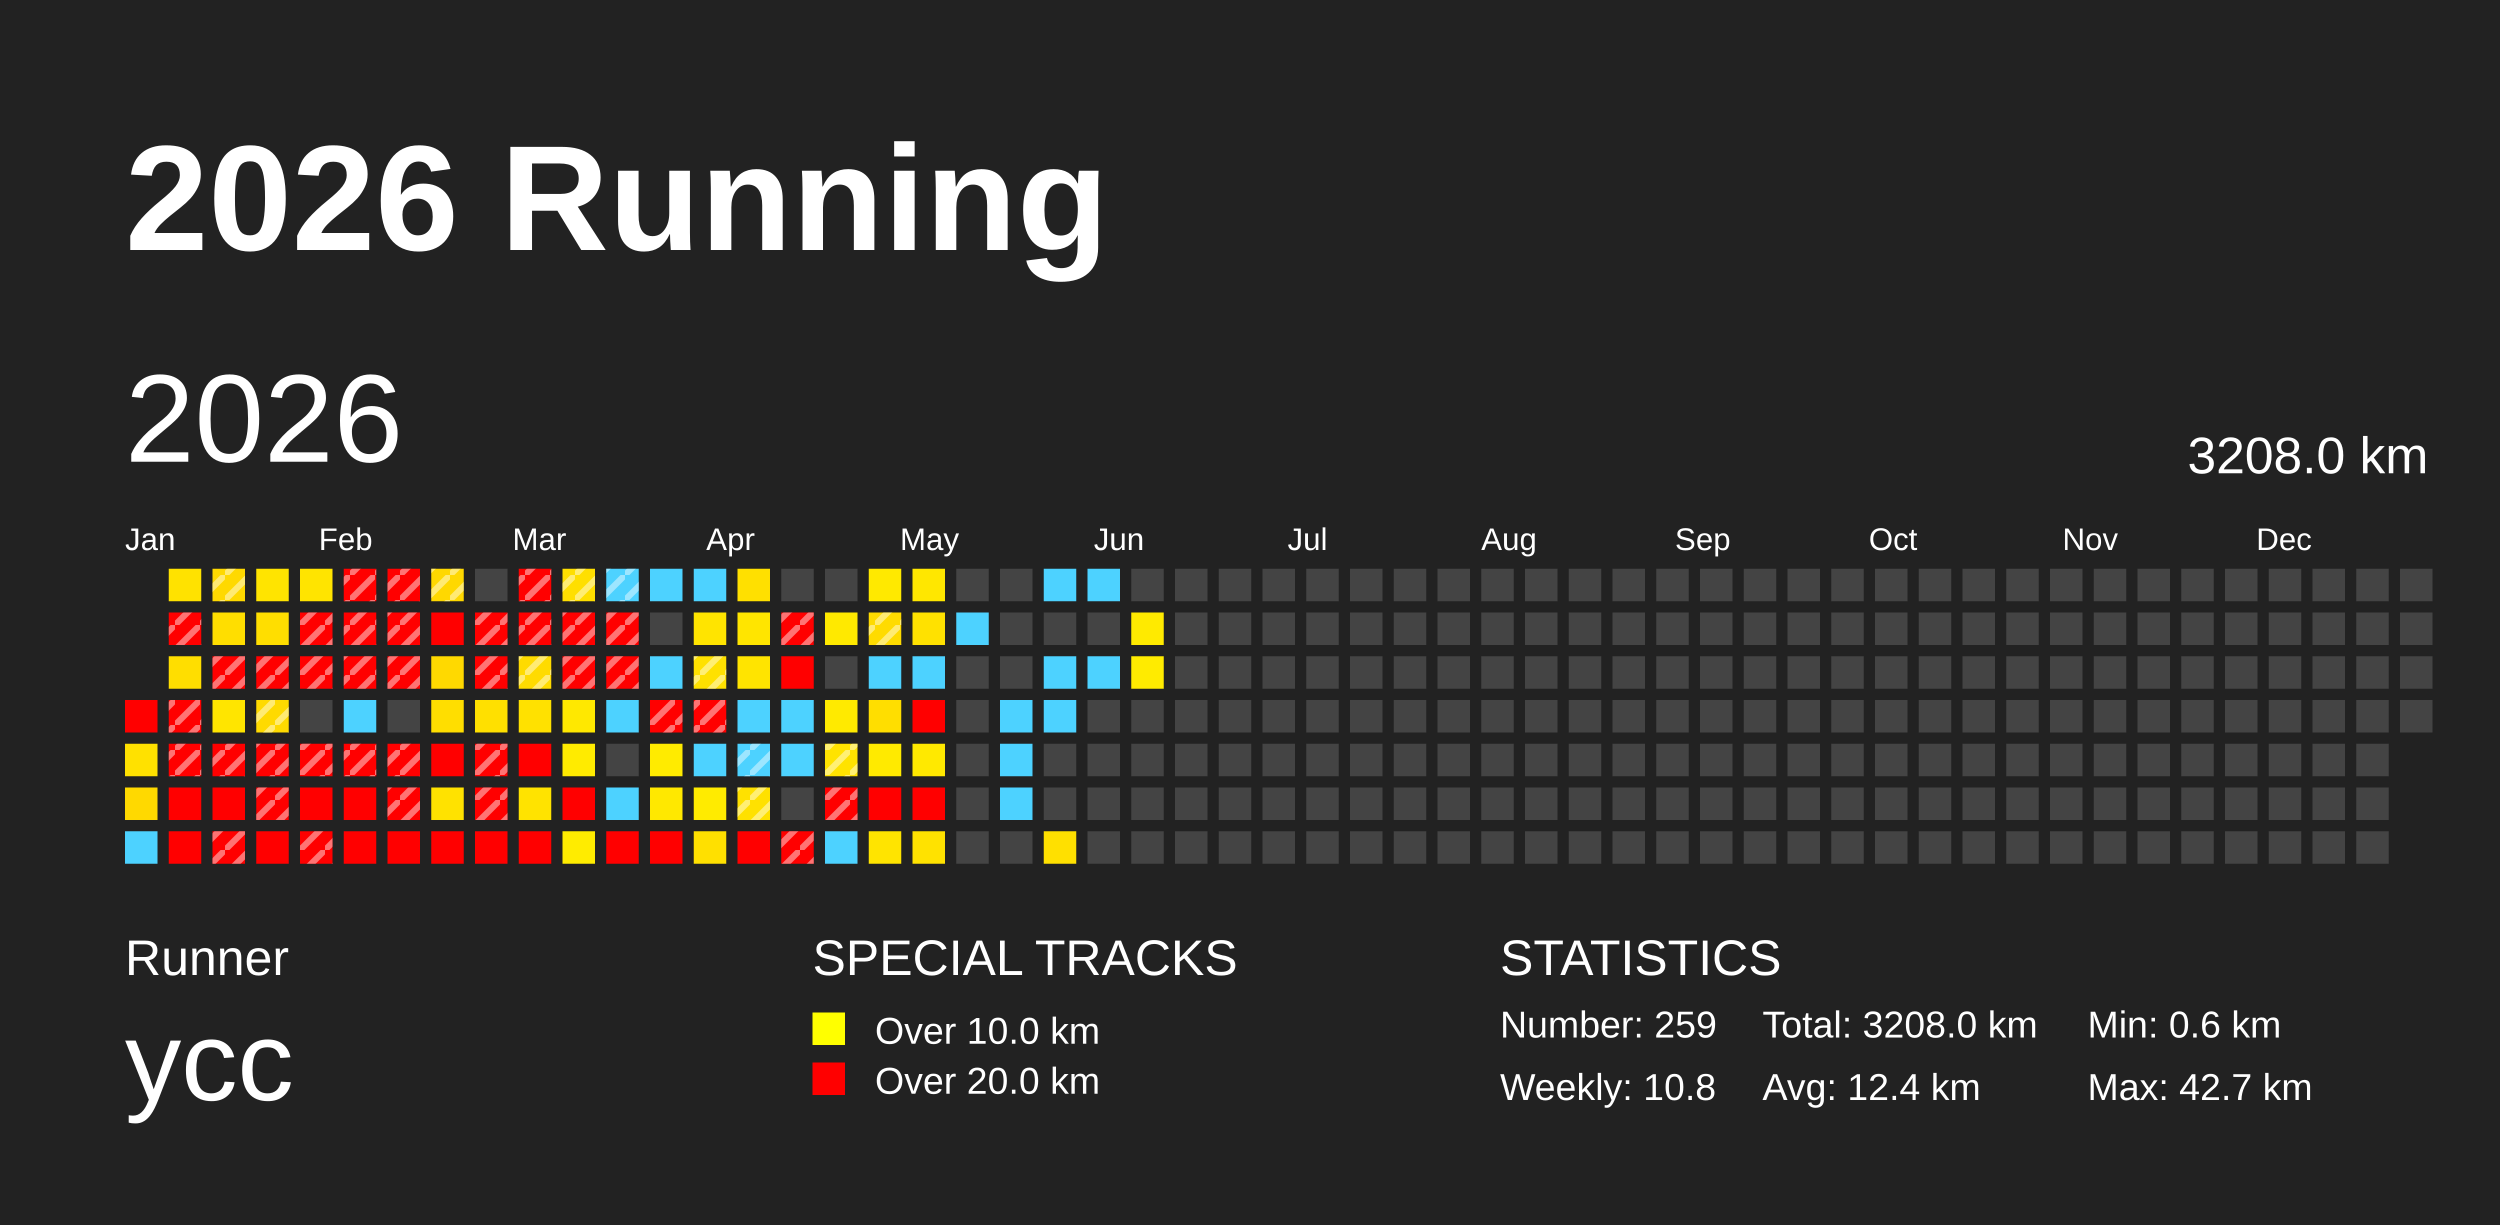
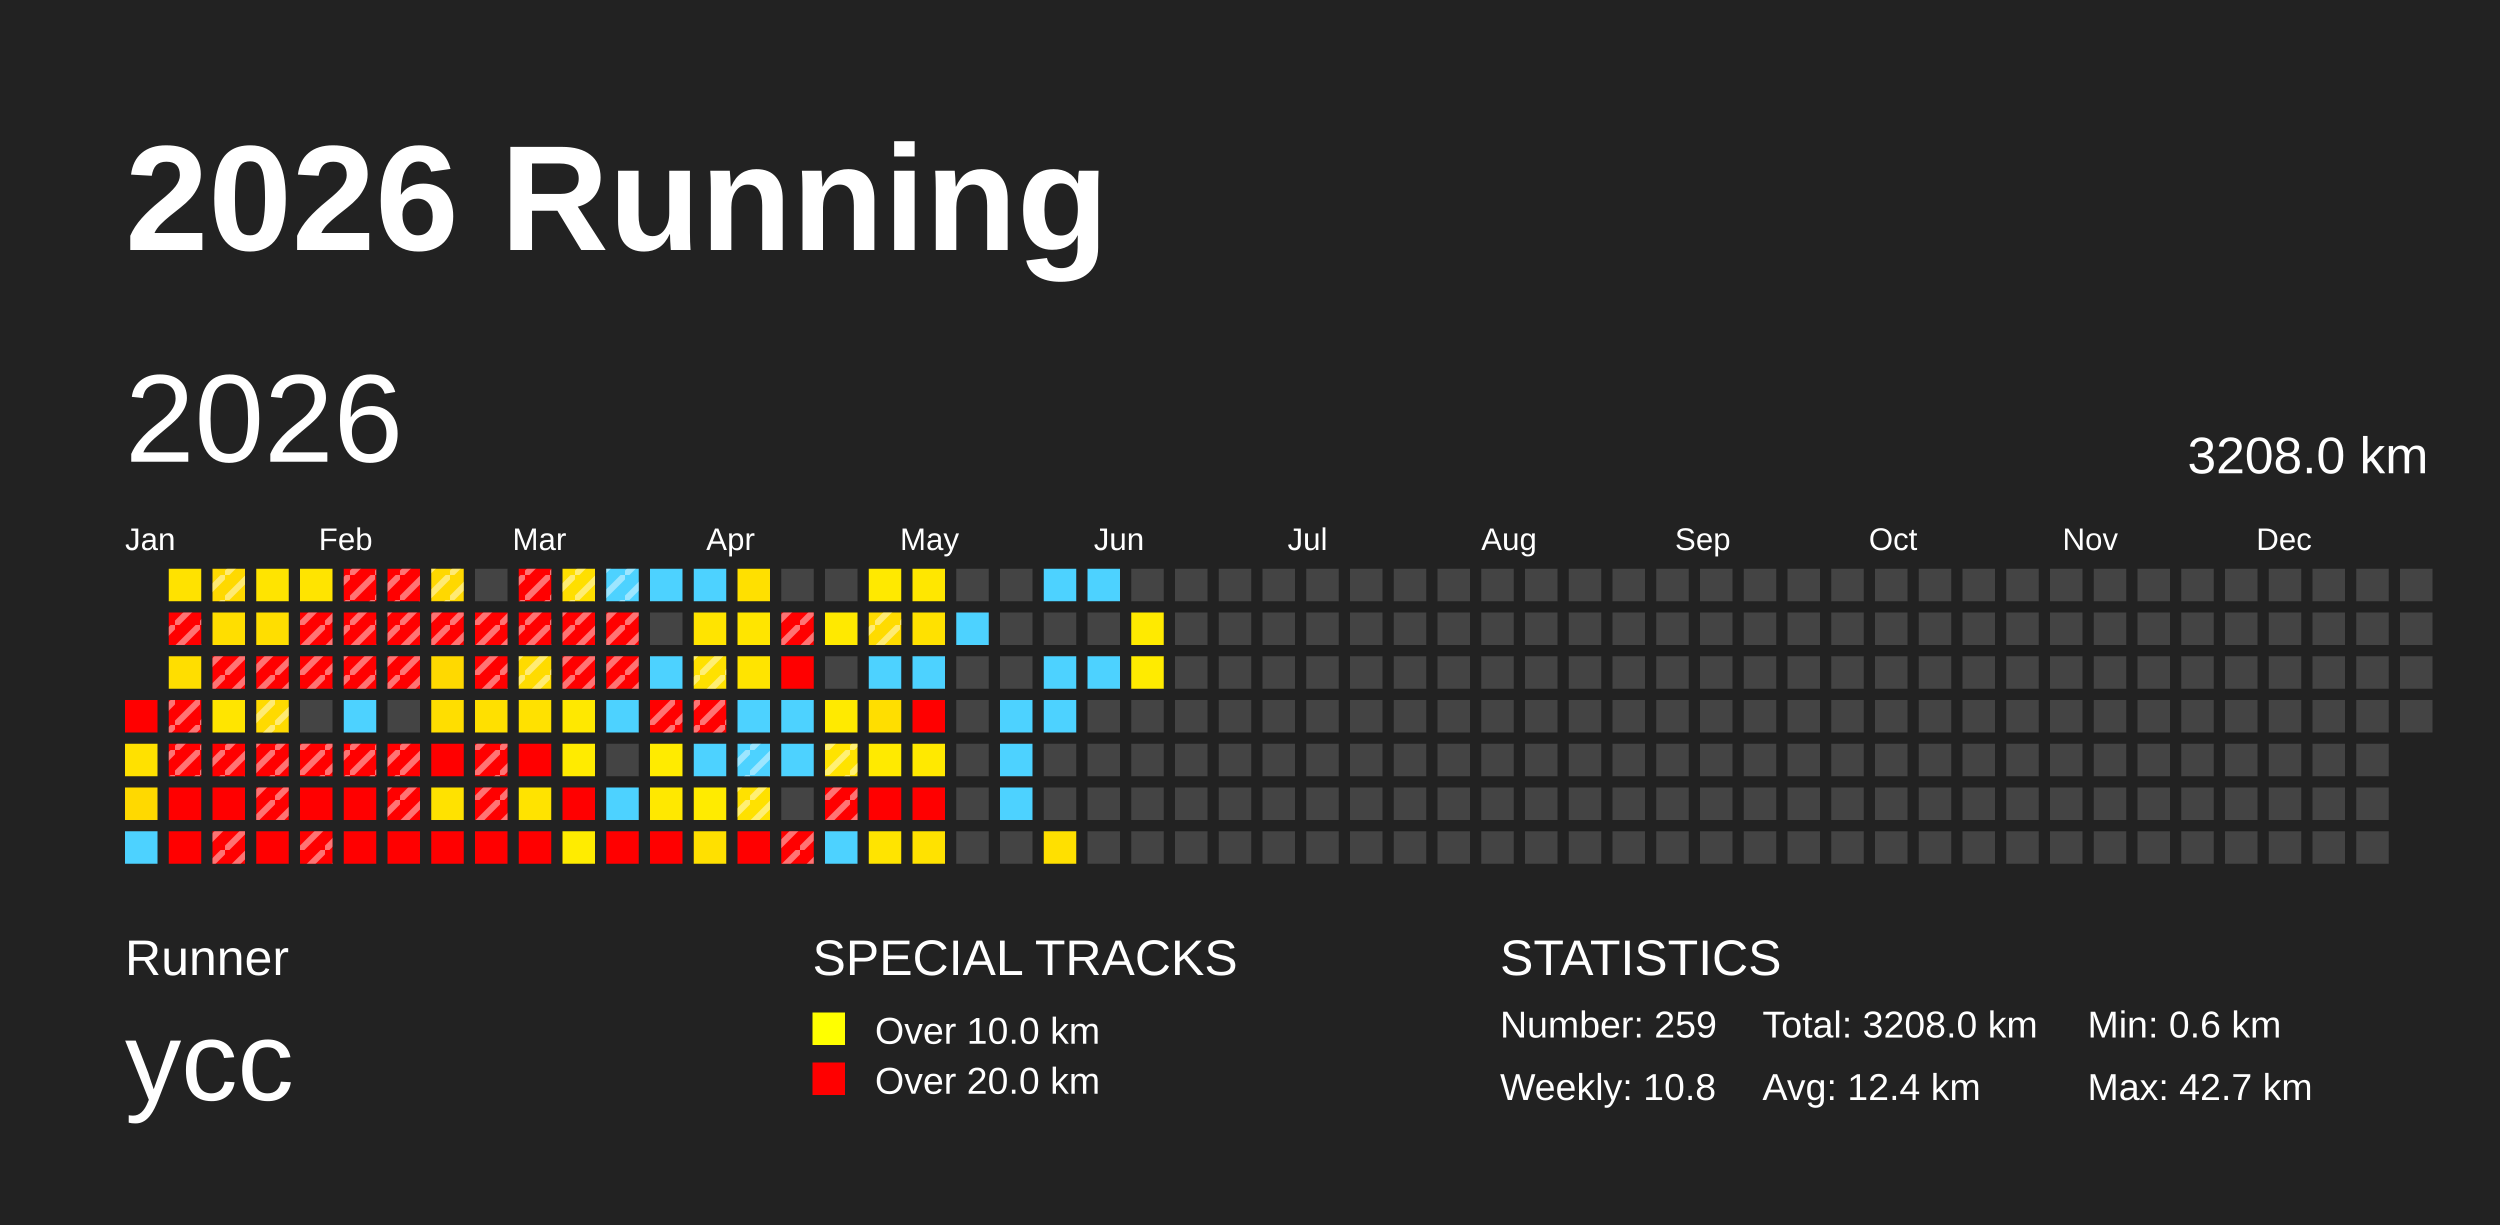
<svg xmlns="http://www.w3.org/2000/svg" baseProfile="full" height="98mm" version="1.1" viewBox="0,0,200,98" width="200mm">
  <defs>
    <pattern height="2" id="indoor-stripe" patternUnits="userSpaceOnUse" width="2">
      <line stroke="white" stroke-opacity="0.45" stroke-width="0.5" x1="0" x2="2" y1="2" y2="0" />
    </pattern>
  </defs>
  <rect fill="#222222" height="98" width="200" x="0" y="0" />
  <text fill="#FFFFFF" style="font-size:12px; font-family:Arial; font-weight:bold;" x="10" y="20">2026 Running</text>
  <text fill="#FFFFFF" style="font-size:4px; font-family:Arial" x="10" y="78">Runner</text>
  <text fill="#FFFFFF" style="font-size:9px; font-family:Arial" x="10" y="88">ycc</text>
  <text fill="#FFFFFF" style="font-size:4px; font-family:Arial" x="65" y="78">SPECIAL TRACKS</text>
  <rect fill="yellow" height="2.6" width="2.6" x="65" y="81" />
  <text fill="#FFFFFF" style="font-size:3px; font-family:Arial" x="70" y="83.5">Over 10.0 km</text>
  <rect fill="red" height="2.6" width="2.6" x="65" y="85" />
  <text fill="#FFFFFF" style="font-size:3px; font-family:Arial" x="70" y="87.5">Over 20.0 km</text>
  <text fill="#FFFFFF" style="font-size:4px; font-family:Arial" x="120" y="78">STATISTICS</text>
  <text fill="#FFFFFF" style="font-size:3px; font-family:Arial" x="120" y="83">Number: 259</text>
  <text fill="#FFFFFF" style="font-size:3px; font-family:Arial" x="120" y="88">Weekly: 10.8</text>
  <text fill="#FFFFFF" style="font-size:3px; font-family:Arial" x="141" y="83">Total: 3208.0 km</text>
  <text fill="#FFFFFF" style="font-size:3px; font-family:Arial" x="141" y="88">Avg: 12.4 km</text>
  <text fill="#FFFFFF" style="font-size:3px; font-family:Arial" x="167" y="83">Min: 0.6 km</text>
  <text fill="#FFFFFF" style="font-size:3px; font-family:Arial" x="167" y="88">Max: 42.7 km</text>
  <text dominant-baseline="hanging" fill="#FFFFFF" style="font-size:10.0px; font-family:Arial;" x="10" y="30">2026</text>
  <text dominant-baseline="hanging" fill="#FFFFFF" style="font-size:4.125px; font-family:Arial;" x="175" y="35">3208.0 km</text>
  <text fill="#FFFFFF" style="font-size:2.5px; font-family:Arial" x="10.0" y="44">Jan</text>
  <text fill="#FFFFFF" style="font-size:2.5px; font-family:Arial" x="25.5" y="44">Feb</text>
  <text fill="#FFFFFF" style="font-size:2.5px; font-family:Arial" x="41.0" y="44">Mar</text>
  <text fill="#FFFFFF" style="font-size:2.5px; font-family:Arial" x="56.5" y="44">Apr</text>
  <text fill="#FFFFFF" style="font-size:2.5px; font-family:Arial" x="72.0" y="44">May</text>
  <text fill="#FFFFFF" style="font-size:2.5px; font-family:Arial" x="87.5" y="44">Jun</text>
  <text fill="#FFFFFF" style="font-size:2.5px; font-family:Arial" x="103.0" y="44">Jul</text>
  <text fill="#FFFFFF" style="font-size:2.5px; font-family:Arial" x="118.5" y="44">Aug</text>
  <text fill="#FFFFFF" style="font-size:2.5px; font-family:Arial" x="134.0" y="44">Sep</text>
  <text fill="#FFFFFF" style="font-size:2.5px; font-family:Arial" x="149.5" y="44">Oct</text>
  <text fill="#FFFFFF" style="font-size:2.5px; font-family:Arial" x="165.0" y="44">Nov</text>
  <text fill="#FFFFFF" style="font-size:2.5px; font-family:Arial" x="180.5" y="44">Dec</text>
  <rect fill="red" height="2.6" width="2.6" x="10.0" y="56.0" />
  <rect fill="#ffe100" height="2.6" width="2.6" x="10.0" y="59.5" />
  <rect fill="#ffd900" height="2.6" width="2.6" x="10.0" y="63.0" />
  <rect fill="#4dd2ff" height="2.6" width="2.6" x="10.0" y="66.5" />
  <rect fill="#ffe200" height="2.6" width="2.6" x="13.5" y="45.5" />
  <rect fill="red" height="2.6" width="2.6" x="13.5" y="49.0" />
  <rect fill="url(#indoor-stripe)" height="2.6" width="2.6" x="13.5" y="49.0" />
  <rect fill="#ffde00" height="2.6" width="2.6" x="13.5" y="52.5" />
  <rect fill="red" height="2.6" width="2.6" x="13.5" y="56.0" />
  <rect fill="url(#indoor-stripe)" height="2.6" width="2.6" x="13.5" y="56.0" />
  <rect fill="red" height="2.6" width="2.6" x="13.5" y="59.5" />
  <rect fill="url(#indoor-stripe)" height="2.6" width="2.6" x="13.5" y="59.5" />
  <rect fill="red" height="2.6" width="2.6" x="13.5" y="63.0" />
  <rect fill="red" height="2.6" width="2.6" x="13.5" y="66.5" />
  <rect fill="#ffd900" height="2.6" width="2.6" x="17.0" y="45.5" />
  <rect fill="url(#indoor-stripe)" height="2.6" width="2.6" x="17.0" y="45.5" />
  <rect fill="#ffde00" height="2.6" width="2.6" x="17.0" y="49.0" />
  <rect fill="red" height="2.6" width="2.6" x="17.0" y="52.5" />
  <rect fill="url(#indoor-stripe)" height="2.6" width="2.6" x="17.0" y="52.5" />
  <rect fill="#ffe500" height="2.6" width="2.6" x="17.0" y="56.0" />
  <rect fill="red" height="2.6" width="2.6" x="17.0" y="59.5" />
  <rect fill="url(#indoor-stripe)" height="2.6" width="2.6" x="17.0" y="59.5" />
  <rect fill="red" height="2.6" width="2.6" x="17.0" y="63.0" />
  <rect fill="red" height="2.6" width="2.6" x="17.0" y="66.5" />
  <rect fill="url(#indoor-stripe)" height="2.6" width="2.6" x="17.0" y="66.5" />
  <rect fill="#ffe400" height="2.6" width="2.6" x="20.5" y="45.5" />
  <rect fill="#ffde00" height="2.6" width="2.6" x="20.5" y="49.0" />
  <rect fill="red" height="2.6" width="2.6" x="20.5" y="52.5" />
  <rect fill="url(#indoor-stripe)" height="2.6" width="2.6" x="20.5" y="52.5" />
  <rect fill="#ffda00" height="2.6" width="2.6" x="20.5" y="56.0" />
  <rect fill="url(#indoor-stripe)" height="2.6" width="2.6" x="20.5" y="56.0" />
  <rect fill="red" height="2.6" width="2.6" x="20.5" y="59.5" />
  <rect fill="url(#indoor-stripe)" height="2.6" width="2.6" x="20.5" y="59.5" />
  <rect fill="red" height="2.6" width="2.6" x="20.5" y="63.0" />
  <rect fill="url(#indoor-stripe)" height="2.6" width="2.6" x="20.5" y="63.0" />
  <rect fill="red" height="2.6" width="2.6" x="20.5" y="66.5" />
  <rect fill="#ffe400" height="2.6" width="2.6" x="24.0" y="45.5" />
  <rect fill="red" height="2.6" width="2.6" x="24.0" y="49.0" />
  <rect fill="url(#indoor-stripe)" height="2.6" width="2.6" x="24.0" y="49.0" />
  <rect fill="red" height="2.6" width="2.6" x="24.0" y="52.5" />
  <rect fill="url(#indoor-stripe)" height="2.6" width="2.6" x="24.0" y="52.5" />
  <rect fill="#444444" height="2.6" width="2.6" x="24.0" y="56.0" />
  <rect fill="red" height="2.6" width="2.6" x="24.0" y="59.5" />
  <rect fill="url(#indoor-stripe)" height="2.6" width="2.6" x="24.0" y="59.5" />
  <rect fill="red" height="2.6" width="2.6" x="24.0" y="63.0" />
  <rect fill="red" height="2.6" width="2.6" x="24.0" y="66.5" />
  <rect fill="url(#indoor-stripe)" height="2.6" width="2.6" x="24.0" y="66.5" />
  <rect fill="red" height="2.6" width="2.6" x="27.5" y="45.5" />
  <rect fill="url(#indoor-stripe)" height="2.6" width="2.6" x="27.5" y="45.5" />
  <rect fill="red" height="2.6" width="2.6" x="27.5" y="49.0" />
  <rect fill="url(#indoor-stripe)" height="2.6" width="2.6" x="27.5" y="49.0" />
  <rect fill="red" height="2.6" width="2.6" x="27.5" y="52.5" />
  <rect fill="url(#indoor-stripe)" height="2.6" width="2.6" x="27.5" y="52.5" />
  <rect fill="#4dd2ff" height="2.6" width="2.6" x="27.5" y="56.0" />
  <rect fill="red" height="2.6" width="2.6" x="27.5" y="59.5" />
  <rect fill="url(#indoor-stripe)" height="2.6" width="2.6" x="27.5" y="59.5" />
  <rect fill="red" height="2.6" width="2.6" x="27.5" y="63.0" />
  <rect fill="red" height="2.6" width="2.6" x="27.5" y="66.5" />
  <rect fill="red" height="2.6" width="2.6" x="31.0" y="45.5" />
  <rect fill="url(#indoor-stripe)" height="2.6" width="2.6" x="31.0" y="45.5" />
  <rect fill="red" height="2.6" width="2.6" x="31.0" y="49.0" />
  <rect fill="url(#indoor-stripe)" height="2.6" width="2.6" x="31.0" y="49.0" />
  <rect fill="red" height="2.6" width="2.6" x="31.0" y="52.5" />
  <rect fill="url(#indoor-stripe)" height="2.6" width="2.6" x="31.0" y="52.5" />
  <rect fill="#444444" height="2.6" width="2.6" x="31.0" y="56.0" />
  <rect fill="red" height="2.6" width="2.6" x="31.0" y="59.5" />
  <rect fill="url(#indoor-stripe)" height="2.6" width="2.6" x="31.0" y="59.5" />
  <rect fill="red" height="2.6" width="2.6" x="31.0" y="63.0" />
  <rect fill="url(#indoor-stripe)" height="2.6" width="2.6" x="31.0" y="63.0" />
  <rect fill="red" height="2.6" width="2.6" x="31.0" y="66.5" />
  <rect fill="#ffd800" height="2.6" width="2.6" x="34.5" y="45.5" />
  <rect fill="url(#indoor-stripe)" height="2.6" width="2.6" x="34.5" y="45.5" />
  <rect fill="red" height="2.6" width="2.6" x="34.5" y="49.0" />
+   <rect fill="url(#indoor-stripe)" height="2.6" width="2.6" x="34.5" y="49.0" />
  <rect fill="#ffd900" height="2.6" width="2.6" x="34.5" y="52.5" />
  <rect fill="#ffde00" height="2.6" width="2.6" x="34.5" y="56.0" />
  <rect fill="red" height="2.6" width="2.6" x="34.5" y="59.5" />
  <rect fill="#ffe200" height="2.6" width="2.6" x="34.5" y="63.0" />
  <rect fill="red" height="2.6" width="2.6" x="34.5" y="66.5" />
  <rect fill="#444444" height="2.6" width="2.6" x="38.0" y="45.5" />
  <rect fill="red" height="2.6" width="2.6" x="38.0" y="49.0" />
  <rect fill="url(#indoor-stripe)" height="2.6" width="2.6" x="38.0" y="49.0" />
  <rect fill="red" height="2.6" width="2.6" x="38.0" y="52.5" />
  <rect fill="url(#indoor-stripe)" height="2.6" width="2.6" x="38.0" y="52.5" />
  <rect fill="#ffe000" height="2.6" width="2.6" x="38.0" y="56.0" />
  <rect fill="red" height="2.6" width="2.6" x="38.0" y="59.5" />
  <rect fill="url(#indoor-stripe)" height="2.6" width="2.6" x="38.0" y="59.5" />
  <rect fill="red" height="2.6" width="2.6" x="38.0" y="63.0" />
  <rect fill="url(#indoor-stripe)" height="2.6" width="2.6" x="38.0" y="63.0" />
  <rect fill="red" height="2.6" width="2.6" x="38.0" y="66.5" />
  <rect fill="red" height="2.6" width="2.6" x="41.5" y="45.5" />
  <rect fill="url(#indoor-stripe)" height="2.6" width="2.6" x="41.5" y="45.5" />
  <rect fill="red" height="2.6" width="2.6" x="41.5" y="49.0" />
  <rect fill="url(#indoor-stripe)" height="2.6" width="2.6" x="41.5" y="49.0" />
  <rect fill="#ffdb00" height="2.6" width="2.6" x="41.5" y="52.5" />
  <rect fill="url(#indoor-stripe)" height="2.6" width="2.6" x="41.5" y="52.5" />
  <rect fill="#ffe100" height="2.6" width="2.6" x="41.5" y="56.0" />
  <rect fill="red" height="2.6" width="2.6" x="41.5" y="59.5" />
  <rect fill="#ffe300" height="2.6" width="2.6" x="41.5" y="63.0" />
  <rect fill="red" height="2.6" width="2.6" x="41.5" y="66.5" />
  <rect fill="#ffdf00" height="2.6" width="2.6" x="45.0" y="45.5" />
  <rect fill="url(#indoor-stripe)" height="2.6" width="2.6" x="45.0" y="45.5" />
  <rect fill="red" height="2.6" width="2.6" x="45.0" y="49.0" />
  <rect fill="url(#indoor-stripe)" height="2.6" width="2.6" x="45.0" y="49.0" />
  <rect fill="red" height="2.6" width="2.6" x="45.0" y="52.5" />
  <rect fill="url(#indoor-stripe)" height="2.6" width="2.6" x="45.0" y="52.5" />
  <rect fill="#ffe800" height="2.6" width="2.6" x="45.0" y="56.0" />
  <rect fill="#ffeb00" height="2.6" width="2.6" x="45.0" y="59.5" />
  <rect fill="red" height="2.6" width="2.6" x="45.0" y="63.0" />
  <rect fill="#ffec00" height="2.6" width="2.6" x="45.0" y="66.5" />
  <rect fill="#4dd2ff" height="2.6" width="2.6" x="48.5" y="45.5" />
  <rect fill="url(#indoor-stripe)" height="2.6" width="2.6" x="48.5" y="45.5" />
  <rect fill="red" height="2.6" width="2.6" x="48.5" y="49.0" />
  <rect fill="url(#indoor-stripe)" height="2.6" width="2.6" x="48.5" y="49.0" />
  <rect fill="red" height="2.6" width="2.6" x="48.5" y="52.5" />
  <rect fill="url(#indoor-stripe)" height="2.6" width="2.6" x="48.5" y="52.5" />
  <rect fill="#4dd2ff" height="2.6" width="2.6" x="48.5" y="56.0" />
  <rect fill="#444444" height="2.6" width="2.6" x="48.5" y="59.5" />
  <rect fill="#4dd2ff" height="2.6" width="2.6" x="48.5" y="63.0" />
  <rect fill="red" height="2.6" width="2.6" x="48.5" y="66.5" />
  <rect fill="#4dd2ff" height="2.6" width="2.6" x="52.0" y="45.5" />
  <rect fill="#444444" height="2.6" width="2.6" x="52.0" y="49.0" />
  <rect fill="#4dd2ff" height="2.6" width="2.6" x="52.0" y="52.5" />
  <rect fill="red" height="2.6" width="2.6" x="52.0" y="56.0" />
  <rect fill="url(#indoor-stripe)" height="2.6" width="2.6" x="52.0" y="56.0" />
  <rect fill="#ffeb00" height="2.6" width="2.6" x="52.0" y="59.5" />
  <rect fill="#ffe800" height="2.6" width="2.6" x="52.0" y="63.0" />
  <rect fill="red" height="2.6" width="2.6" x="52.0" y="66.5" />
  <rect fill="#4dd2ff" height="2.6" width="2.6" x="55.5" y="45.5" />
  <rect fill="#ffe400" height="2.6" width="2.6" x="55.5" y="49.0" />
  <rect fill="#ffe100" height="2.6" width="2.6" x="55.5" y="52.5" />
  <rect fill="url(#indoor-stripe)" height="2.6" width="2.6" x="55.5" y="52.5" />
  <rect fill="red" height="2.6" width="2.6" x="55.5" y="56.0" />
  <rect fill="url(#indoor-stripe)" height="2.6" width="2.6" x="55.5" y="56.0" />
  <rect fill="#4dd2ff" height="2.6" width="2.6" x="55.5" y="59.5" />
  <rect fill="#ffeb00" height="2.6" width="2.6" x="55.5" y="63.0" />
  <rect fill="#ffe000" height="2.6" width="2.6" x="55.5" y="66.5" />
  <rect fill="#ffe000" height="2.6" width="2.6" x="59.0" y="45.5" />
  <rect fill="#ffe500" height="2.6" width="2.6" x="59.0" y="49.0" />
  <rect fill="#ffe400" height="2.6" width="2.6" x="59.0" y="52.5" />
  <rect fill="#4dd2ff" height="2.6" width="2.6" x="59.0" y="56.0" />
  <rect fill="#4dd2ff" height="2.6" width="2.6" x="59.0" y="59.5" />
  <rect fill="url(#indoor-stripe)" height="2.6" width="2.6" x="59.0" y="59.5" />
  <rect fill="#ffe100" height="2.6" width="2.6" x="59.0" y="63.0" />
  <rect fill="url(#indoor-stripe)" height="2.6" width="2.6" x="59.0" y="63.0" />
  <rect fill="red" height="2.6" width="2.6" x="59.0" y="66.5" />
  <rect fill="#444444" height="2.6" width="2.6" x="62.5" y="45.5" />
  <rect fill="red" height="2.6" width="2.6" x="62.5" y="49.0" />
  <rect fill="url(#indoor-stripe)" height="2.6" width="2.6" x="62.5" y="49.0" />
  <rect fill="red" height="2.6" width="2.6" x="62.5" y="52.5" />
  <rect fill="#4dd2ff" height="2.6" width="2.6" x="62.5" y="56.0" />
  <rect fill="#4dd2ff" height="2.6" width="2.6" x="62.5" y="59.5" />
  <rect fill="#444444" height="2.6" width="2.6" x="62.5" y="63.0" />
  <rect fill="red" height="2.6" width="2.6" x="62.5" y="66.5" />
  <rect fill="url(#indoor-stripe)" height="2.6" width="2.6" x="62.5" y="66.5" />
  <rect fill="#444444" height="2.6" width="2.6" x="66.0" y="45.5" />
  <rect fill="#ffe900" height="2.6" width="2.6" x="66.0" y="49.0" />
  <rect fill="#444444" height="2.6" width="2.6" x="66.0" y="52.5" />
  <rect fill="#ffea00" height="2.6" width="2.6" x="66.0" y="56.0" />
  <rect fill="#ffe300" height="2.6" width="2.6" x="66.0" y="59.5" />
  <rect fill="url(#indoor-stripe)" height="2.6" width="2.6" x="66.0" y="59.5" />
  <rect fill="red" height="2.6" width="2.6" x="66.0" y="63.0" />
  <rect fill="url(#indoor-stripe)" height="2.6" width="2.6" x="66.0" y="63.0" />
  <rect fill="#4dd2ff" height="2.6" width="2.6" x="66.0" y="66.5" />
  <rect fill="#ffe900" height="2.6" width="2.6" x="69.5" y="45.5" />
  <rect fill="#ffdb00" height="2.6" width="2.6" x="69.5" y="49.0" />
  <rect fill="url(#indoor-stripe)" height="2.6" width="2.6" x="69.5" y="49.0" />
  <rect fill="#4dd2ff" height="2.6" width="2.6" x="69.5" y="52.5" />
  <rect fill="#ffde00" height="2.6" width="2.6" x="69.5" y="56.0" />
  <rect fill="#ffea00" height="2.6" width="2.6" x="69.5" y="59.5" />
  <rect fill="red" height="2.6" width="2.6" x="69.5" y="63.0" />
  <rect fill="#ffe400" height="2.6" width="2.6" x="69.5" y="66.5" />
  <rect fill="#ffe700" height="2.6" width="2.6" x="73.0" y="45.5" />
  <rect fill="#ffe100" height="2.6" width="2.6" x="73.0" y="49.0" />
  <rect fill="#4dd2ff" height="2.6" width="2.6" x="73.0" y="52.5" />
  <rect fill="red" height="2.6" width="2.6" x="73.0" y="56.0" />
  <rect fill="#ffe900" height="2.6" width="2.6" x="73.0" y="59.5" />
  <rect fill="red" height="2.6" width="2.6" x="73.0" y="63.0" />
  <rect fill="#ffe200" height="2.6" width="2.6" x="73.0" y="66.5" />
  <rect fill="#444444" height="2.6" width="2.6" x="76.5" y="45.5" />
  <rect fill="#4dd2ff" height="2.6" width="2.6" x="76.5" y="49.0" />
  <rect fill="#444444" height="2.6" width="2.6" x="76.5" y="52.5" />
  <rect fill="#444444" height="2.6" width="2.6" x="76.5" y="56.0" />
  <rect fill="#444444" height="2.6" width="2.6" x="76.5" y="59.5" />
  <rect fill="#444444" height="2.6" width="2.6" x="76.5" y="63.0" />
  <rect fill="#444444" height="2.6" width="2.6" x="76.5" y="66.5" />
  <rect fill="#444444" height="2.6" width="2.6" x="80.0" y="45.5" />
  <rect fill="#444444" height="2.6" width="2.6" x="80.0" y="49.0" />
  <rect fill="#444444" height="2.6" width="2.6" x="80.0" y="52.5" />
  <rect fill="#4dd2ff" height="2.6" width="2.6" x="80.0" y="56.0" />
  <rect fill="#4dd2ff" height="2.6" width="2.6" x="80.0" y="59.5" />
  <rect fill="#4dd2ff" height="2.6" width="2.6" x="80.0" y="63.0" />
  <rect fill="#444444" height="2.6" width="2.6" x="80.0" y="66.5" />
  <rect fill="#4dd2ff" height="2.6" width="2.6" x="83.5" y="45.5" />
  <rect fill="#444444" height="2.6" width="2.6" x="83.5" y="49.0" />
  <rect fill="#4dd2ff" height="2.6" width="2.6" x="83.5" y="52.5" />
  <rect fill="#4dd2ff" height="2.6" width="2.6" x="83.5" y="56.0" />
  <rect fill="#444444" height="2.6" width="2.6" x="83.5" y="59.5" />
  <rect fill="#444444" height="2.6" width="2.6" x="83.5" y="63.0" />
  <rect fill="#ffe000" height="2.6" width="2.6" x="83.5" y="66.5" />
  <rect fill="#4dd2ff" height="2.6" width="2.6" x="87.0" y="45.5" />
  <rect fill="#444444" height="2.6" width="2.6" x="87.0" y="49.0" />
  <rect fill="#4dd2ff" height="2.6" width="2.6" x="87.0" y="52.5" />
  <rect fill="#444444" height="2.6" width="2.6" x="87.0" y="56.0" />
  <rect fill="#444444" height="2.6" width="2.6" x="87.0" y="59.5" />
  <rect fill="#444444" height="2.6" width="2.6" x="87.0" y="63.0" />
  <rect fill="#444444" height="2.6" width="2.6" x="87.0" y="66.5" />
  <rect fill="#444444" height="2.6" width="2.6" x="90.5" y="45.5" />
  <rect fill="#ffea00" height="2.6" width="2.6" x="90.5" y="49.0" />
  <rect fill="#ffeb00" height="2.6" width="2.6" x="90.5" y="52.5" />
  <rect fill="#444444" height="2.6" width="2.6" x="90.5" y="56.0" />
  <rect fill="#444444" height="2.6" width="2.6" x="90.5" y="59.5" />
  <rect fill="#444444" height="2.6" width="2.6" x="90.5" y="63.0" />
  <rect fill="#444444" height="2.6" width="2.6" x="90.5" y="66.5" />
  <rect fill="#444444" height="2.6" width="2.6" x="94.0" y="45.5" />
  <rect fill="#444444" height="2.6" width="2.6" x="94.0" y="49.0" />
  <rect fill="#444444" height="2.6" width="2.6" x="94.0" y="52.5" />
  <rect fill="#444444" height="2.6" width="2.6" x="94.0" y="56.0" />
  <rect fill="#444444" height="2.6" width="2.6" x="94.0" y="59.5" />
  <rect fill="#444444" height="2.6" width="2.6" x="94.0" y="63.0" />
  <rect fill="#444444" height="2.6" width="2.6" x="94.0" y="66.5" />
  <rect fill="#444444" height="2.6" width="2.6" x="97.5" y="45.5" />
  <rect fill="#444444" height="2.6" width="2.6" x="97.5" y="49.0" />
  <rect fill="#444444" height="2.6" width="2.6" x="97.5" y="52.5" />
  <rect fill="#444444" height="2.6" width="2.6" x="97.5" y="56.0" />
  <rect fill="#444444" height="2.6" width="2.6" x="97.5" y="59.5" />
  <rect fill="#444444" height="2.6" width="2.6" x="97.5" y="63.0" />
  <rect fill="#444444" height="2.6" width="2.6" x="97.5" y="66.5" />
  <rect fill="#444444" height="2.6" width="2.6" x="101.0" y="45.5" />
  <rect fill="#444444" height="2.6" width="2.6" x="101.0" y="49.0" />
  <rect fill="#444444" height="2.6" width="2.6" x="101.0" y="52.5" />
  <rect fill="#444444" height="2.6" width="2.6" x="101.0" y="56.0" />
  <rect fill="#444444" height="2.6" width="2.6" x="101.0" y="59.5" />
  <rect fill="#444444" height="2.6" width="2.6" x="101.0" y="63.0" />
  <rect fill="#444444" height="2.6" width="2.6" x="101.0" y="66.5" />
  <rect fill="#444444" height="2.6" width="2.6" x="104.5" y="45.5" />
  <rect fill="#444444" height="2.6" width="2.6" x="104.5" y="49.0" />
  <rect fill="#444444" height="2.6" width="2.6" x="104.5" y="52.5" />
  <rect fill="#444444" height="2.6" width="2.6" x="104.5" y="56.0" />
  <rect fill="#444444" height="2.6" width="2.6" x="104.5" y="59.5" />
  <rect fill="#444444" height="2.6" width="2.6" x="104.5" y="63.0" />
  <rect fill="#444444" height="2.6" width="2.6" x="104.5" y="66.5" />
  <rect fill="#444444" height="2.6" width="2.6" x="108.0" y="45.5" />
  <rect fill="#444444" height="2.6" width="2.6" x="108.0" y="49.0" />
  <rect fill="#444444" height="2.6" width="2.6" x="108.0" y="52.5" />
  <rect fill="#444444" height="2.6" width="2.6" x="108.0" y="56.0" />
  <rect fill="#444444" height="2.6" width="2.6" x="108.0" y="59.5" />
  <rect fill="#444444" height="2.6" width="2.6" x="108.0" y="63.0" />
  <rect fill="#444444" height="2.6" width="2.6" x="108.0" y="66.5" />
  <rect fill="#444444" height="2.6" width="2.6" x="111.5" y="45.5" />
  <rect fill="#444444" height="2.6" width="2.6" x="111.5" y="49.0" />
  <rect fill="#444444" height="2.6" width="2.6" x="111.5" y="52.5" />
  <rect fill="#444444" height="2.6" width="2.6" x="111.5" y="56.0" />
  <rect fill="#444444" height="2.6" width="2.6" x="111.5" y="59.5" />
  <rect fill="#444444" height="2.6" width="2.6" x="111.5" y="63.0" />
  <rect fill="#444444" height="2.6" width="2.6" x="111.5" y="66.5" />
  <rect fill="#444444" height="2.6" width="2.6" x="115.0" y="45.5" />
  <rect fill="#444444" height="2.6" width="2.6" x="115.0" y="49.0" />
  <rect fill="#444444" height="2.6" width="2.6" x="115.0" y="52.5" />
  <rect fill="#444444" height="2.6" width="2.6" x="115.0" y="56.0" />
  <rect fill="#444444" height="2.6" width="2.6" x="115.0" y="59.5" />
  <rect fill="#444444" height="2.6" width="2.6" x="115.0" y="63.0" />
  <rect fill="#444444" height="2.6" width="2.6" x="115.0" y="66.5" />
  <rect fill="#444444" height="2.6" width="2.6" x="118.5" y="45.5" />
  <rect fill="#444444" height="2.6" width="2.6" x="118.5" y="49.0" />
  <rect fill="#444444" height="2.6" width="2.6" x="118.5" y="52.5" />
  <rect fill="#444444" height="2.6" width="2.6" x="118.5" y="56.0" />
  <rect fill="#444444" height="2.6" width="2.6" x="118.5" y="59.5" />
  <rect fill="#444444" height="2.6" width="2.6" x="118.5" y="63.0" />
  <rect fill="#444444" height="2.6" width="2.6" x="118.5" y="66.5" />
  <rect fill="#444444" height="2.6" width="2.6" x="122.0" y="45.5" />
  <rect fill="#444444" height="2.6" width="2.6" x="122.0" y="49.0" />
  <rect fill="#444444" height="2.6" width="2.6" x="122.0" y="52.5" />
  <rect fill="#444444" height="2.6" width="2.6" x="122.0" y="56.0" />
  <rect fill="#444444" height="2.6" width="2.6" x="122.0" y="59.5" />
  <rect fill="#444444" height="2.6" width="2.6" x="122.0" y="63.0" />
  <rect fill="#444444" height="2.6" width="2.6" x="122.0" y="66.5" />
  <rect fill="#444444" height="2.6" width="2.6" x="125.5" y="45.5" />
  <rect fill="#444444" height="2.6" width="2.6" x="125.5" y="49.0" />
  <rect fill="#444444" height="2.6" width="2.6" x="125.5" y="52.5" />
  <rect fill="#444444" height="2.6" width="2.6" x="125.5" y="56.0" />
  <rect fill="#444444" height="2.6" width="2.6" x="125.5" y="59.5" />
  <rect fill="#444444" height="2.6" width="2.6" x="125.5" y="63.0" />
  <rect fill="#444444" height="2.6" width="2.6" x="125.5" y="66.5" />
  <rect fill="#444444" height="2.6" width="2.6" x="129.0" y="45.5" />
  <rect fill="#444444" height="2.6" width="2.6" x="129.0" y="49.0" />
  <rect fill="#444444" height="2.6" width="2.6" x="129.0" y="52.5" />
  <rect fill="#444444" height="2.6" width="2.6" x="129.0" y="56.0" />
  <rect fill="#444444" height="2.6" width="2.6" x="129.0" y="59.5" />
  <rect fill="#444444" height="2.6" width="2.6" x="129.0" y="63.0" />
  <rect fill="#444444" height="2.6" width="2.6" x="129.0" y="66.5" />
  <rect fill="#444444" height="2.6" width="2.6" x="132.5" y="45.5" />
  <rect fill="#444444" height="2.6" width="2.6" x="132.5" y="49.0" />
  <rect fill="#444444" height="2.6" width="2.6" x="132.5" y="52.5" />
  <rect fill="#444444" height="2.6" width="2.6" x="132.5" y="56.0" />
  <rect fill="#444444" height="2.6" width="2.6" x="132.5" y="59.5" />
  <rect fill="#444444" height="2.6" width="2.6" x="132.5" y="63.0" />
  <rect fill="#444444" height="2.6" width="2.6" x="132.5" y="66.5" />
  <rect fill="#444444" height="2.6" width="2.6" x="136.0" y="45.5" />
  <rect fill="#444444" height="2.6" width="2.6" x="136.0" y="49.0" />
  <rect fill="#444444" height="2.6" width="2.6" x="136.0" y="52.5" />
  <rect fill="#444444" height="2.6" width="2.6" x="136.0" y="56.0" />
  <rect fill="#444444" height="2.6" width="2.6" x="136.0" y="59.5" />
  <rect fill="#444444" height="2.6" width="2.6" x="136.0" y="63.0" />
  <rect fill="#444444" height="2.6" width="2.6" x="136.0" y="66.5" />
  <rect fill="#444444" height="2.6" width="2.6" x="139.5" y="45.5" />
  <rect fill="#444444" height="2.6" width="2.6" x="139.5" y="49.0" />
  <rect fill="#444444" height="2.6" width="2.6" x="139.5" y="52.5" />
  <rect fill="#444444" height="2.6" width="2.6" x="139.5" y="56.0" />
  <rect fill="#444444" height="2.6" width="2.6" x="139.5" y="59.5" />
  <rect fill="#444444" height="2.6" width="2.6" x="139.5" y="63.0" />
  <rect fill="#444444" height="2.6" width="2.6" x="139.5" y="66.5" />
  <rect fill="#444444" height="2.6" width="2.6" x="143.0" y="45.5" />
  <rect fill="#444444" height="2.6" width="2.6" x="143.0" y="49.0" />
  <rect fill="#444444" height="2.6" width="2.6" x="143.0" y="52.5" />
  <rect fill="#444444" height="2.6" width="2.6" x="143.0" y="56.0" />
  <rect fill="#444444" height="2.6" width="2.6" x="143.0" y="59.5" />
  <rect fill="#444444" height="2.6" width="2.6" x="143.0" y="63.0" />
  <rect fill="#444444" height="2.6" width="2.6" x="143.0" y="66.5" />
  <rect fill="#444444" height="2.6" width="2.6" x="146.5" y="45.5" />
  <rect fill="#444444" height="2.6" width="2.6" x="146.5" y="49.0" />
  <rect fill="#444444" height="2.6" width="2.6" x="146.5" y="52.5" />
  <rect fill="#444444" height="2.6" width="2.6" x="146.5" y="56.0" />
  <rect fill="#444444" height="2.6" width="2.6" x="146.5" y="59.5" />
  <rect fill="#444444" height="2.6" width="2.6" x="146.5" y="63.0" />
  <rect fill="#444444" height="2.6" width="2.6" x="146.5" y="66.5" />
  <rect fill="#444444" height="2.6" width="2.6" x="150.0" y="45.5" />
  <rect fill="#444444" height="2.6" width="2.6" x="150.0" y="49.0" />
  <rect fill="#444444" height="2.6" width="2.6" x="150.0" y="52.5" />
  <rect fill="#444444" height="2.6" width="2.6" x="150.0" y="56.0" />
  <rect fill="#444444" height="2.6" width="2.6" x="150.0" y="59.5" />
  <rect fill="#444444" height="2.6" width="2.6" x="150.0" y="63.0" />
  <rect fill="#444444" height="2.6" width="2.6" x="150.0" y="66.5" />
  <rect fill="#444444" height="2.6" width="2.6" x="153.5" y="45.5" />
  <rect fill="#444444" height="2.6" width="2.6" x="153.5" y="49.0" />
  <rect fill="#444444" height="2.6" width="2.6" x="153.5" y="52.5" />
  <rect fill="#444444" height="2.6" width="2.6" x="153.5" y="56.0" />
  <rect fill="#444444" height="2.6" width="2.6" x="153.5" y="59.5" />
  <rect fill="#444444" height="2.6" width="2.6" x="153.5" y="63.0" />
  <rect fill="#444444" height="2.6" width="2.6" x="153.5" y="66.5" />
  <rect fill="#444444" height="2.6" width="2.6" x="157.0" y="45.5" />
  <rect fill="#444444" height="2.6" width="2.6" x="157.0" y="49.0" />
  <rect fill="#444444" height="2.6" width="2.6" x="157.0" y="52.5" />
  <rect fill="#444444" height="2.6" width="2.6" x="157.0" y="56.0" />
  <rect fill="#444444" height="2.6" width="2.6" x="157.0" y="59.5" />
  <rect fill="#444444" height="2.6" width="2.6" x="157.0" y="63.0" />
  <rect fill="#444444" height="2.6" width="2.6" x="157.0" y="66.5" />
  <rect fill="#444444" height="2.6" width="2.6" x="160.5" y="45.5" />
  <rect fill="#444444" height="2.6" width="2.6" x="160.5" y="49.0" />
  <rect fill="#444444" height="2.6" width="2.6" x="160.5" y="52.5" />
  <rect fill="#444444" height="2.6" width="2.6" x="160.5" y="56.0" />
  <rect fill="#444444" height="2.6" width="2.6" x="160.5" y="59.5" />
  <rect fill="#444444" height="2.6" width="2.6" x="160.5" y="63.0" />
  <rect fill="#444444" height="2.6" width="2.6" x="160.5" y="66.5" />
  <rect fill="#444444" height="2.6" width="2.6" x="164.0" y="45.5" />
  <rect fill="#444444" height="2.6" width="2.6" x="164.0" y="49.0" />
  <rect fill="#444444" height="2.6" width="2.6" x="164.0" y="52.5" />
  <rect fill="#444444" height="2.6" width="2.6" x="164.0" y="56.0" />
  <rect fill="#444444" height="2.6" width="2.6" x="164.0" y="59.5" />
  <rect fill="#444444" height="2.6" width="2.6" x="164.0" y="63.0" />
  <rect fill="#444444" height="2.6" width="2.6" x="164.0" y="66.5" />
  <rect fill="#444444" height="2.6" width="2.6" x="167.5" y="45.5" />
  <rect fill="#444444" height="2.6" width="2.6" x="167.5" y="49.0" />
  <rect fill="#444444" height="2.6" width="2.6" x="167.5" y="52.5" />
  <rect fill="#444444" height="2.6" width="2.6" x="167.5" y="56.0" />
  <rect fill="#444444" height="2.6" width="2.6" x="167.5" y="59.5" />
  <rect fill="#444444" height="2.6" width="2.6" x="167.5" y="63.0" />
  <rect fill="#444444" height="2.6" width="2.6" x="167.5" y="66.5" />
  <rect fill="#444444" height="2.6" width="2.6" x="171.0" y="45.5" />
  <rect fill="#444444" height="2.6" width="2.6" x="171.0" y="49.0" />
  <rect fill="#444444" height="2.6" width="2.6" x="171.0" y="52.5" />
  <rect fill="#444444" height="2.6" width="2.6" x="171.0" y="56.0" />
  <rect fill="#444444" height="2.6" width="2.6" x="171.0" y="59.5" />
  <rect fill="#444444" height="2.6" width="2.6" x="171.0" y="63.0" />
  <rect fill="#444444" height="2.6" width="2.6" x="171.0" y="66.5" />
  <rect fill="#444444" height="2.6" width="2.6" x="174.5" y="45.5" />
  <rect fill="#444444" height="2.6" width="2.6" x="174.5" y="49.0" />
  <rect fill="#444444" height="2.6" width="2.6" x="174.5" y="52.5" />
  <rect fill="#444444" height="2.6" width="2.6" x="174.5" y="56.0" />
  <rect fill="#444444" height="2.6" width="2.6" x="174.5" y="59.5" />
  <rect fill="#444444" height="2.6" width="2.6" x="174.5" y="63.0" />
  <rect fill="#444444" height="2.6" width="2.6" x="174.5" y="66.5" />
  <rect fill="#444444" height="2.6" width="2.6" x="178.0" y="45.5" />
  <rect fill="#444444" height="2.6" width="2.6" x="178.0" y="49.0" />
  <rect fill="#444444" height="2.6" width="2.6" x="178.0" y="52.5" />
  <rect fill="#444444" height="2.6" width="2.6" x="178.0" y="56.0" />
  <rect fill="#444444" height="2.6" width="2.6" x="178.0" y="59.5" />
  <rect fill="#444444" height="2.6" width="2.6" x="178.0" y="63.0" />
  <rect fill="#444444" height="2.6" width="2.6" x="178.0" y="66.5" />
  <rect fill="#444444" height="2.6" width="2.6" x="181.5" y="45.5" />
  <rect fill="#444444" height="2.6" width="2.6" x="181.5" y="49.0" />
  <rect fill="#444444" height="2.6" width="2.6" x="181.5" y="52.5" />
  <rect fill="#444444" height="2.6" width="2.6" x="181.5" y="56.0" />
  <rect fill="#444444" height="2.6" width="2.6" x="181.5" y="59.5" />
  <rect fill="#444444" height="2.6" width="2.6" x="181.5" y="63.0" />
  <rect fill="#444444" height="2.6" width="2.6" x="181.5" y="66.5" />
  <rect fill="#444444" height="2.6" width="2.6" x="185.0" y="45.5" />
  <rect fill="#444444" height="2.6" width="2.6" x="185.0" y="49.0" />
  <rect fill="#444444" height="2.6" width="2.6" x="185.0" y="52.5" />
  <rect fill="#444444" height="2.6" width="2.6" x="185.0" y="56.0" />
  <rect fill="#444444" height="2.6" width="2.6" x="185.0" y="59.5" />
  <rect fill="#444444" height="2.6" width="2.6" x="185.0" y="63.0" />
  <rect fill="#444444" height="2.6" width="2.6" x="185.0" y="66.5" />
  <rect fill="#444444" height="2.6" width="2.6" x="188.5" y="45.5" />
  <rect fill="#444444" height="2.6" width="2.6" x="188.5" y="49.0" />
  <rect fill="#444444" height="2.6" width="2.6" x="188.5" y="52.5" />
  <rect fill="#444444" height="2.6" width="2.6" x="188.5" y="56.0" />
  <rect fill="#444444" height="2.6" width="2.6" x="188.5" y="59.5" />
  <rect fill="#444444" height="2.6" width="2.6" x="188.5" y="63.0" />
  <rect fill="#444444" height="2.6" width="2.6" x="188.5" y="66.5" />
  <rect fill="#444444" height="2.6" width="2.6" x="192.0" y="45.5" />
  <rect fill="#444444" height="2.6" width="2.6" x="192.0" y="49.0" />
  <rect fill="#444444" height="2.6" width="2.6" x="192.0" y="52.5" />
  <rect fill="#444444" height="2.6" width="2.6" x="192.0" y="56.0" />
</svg>
